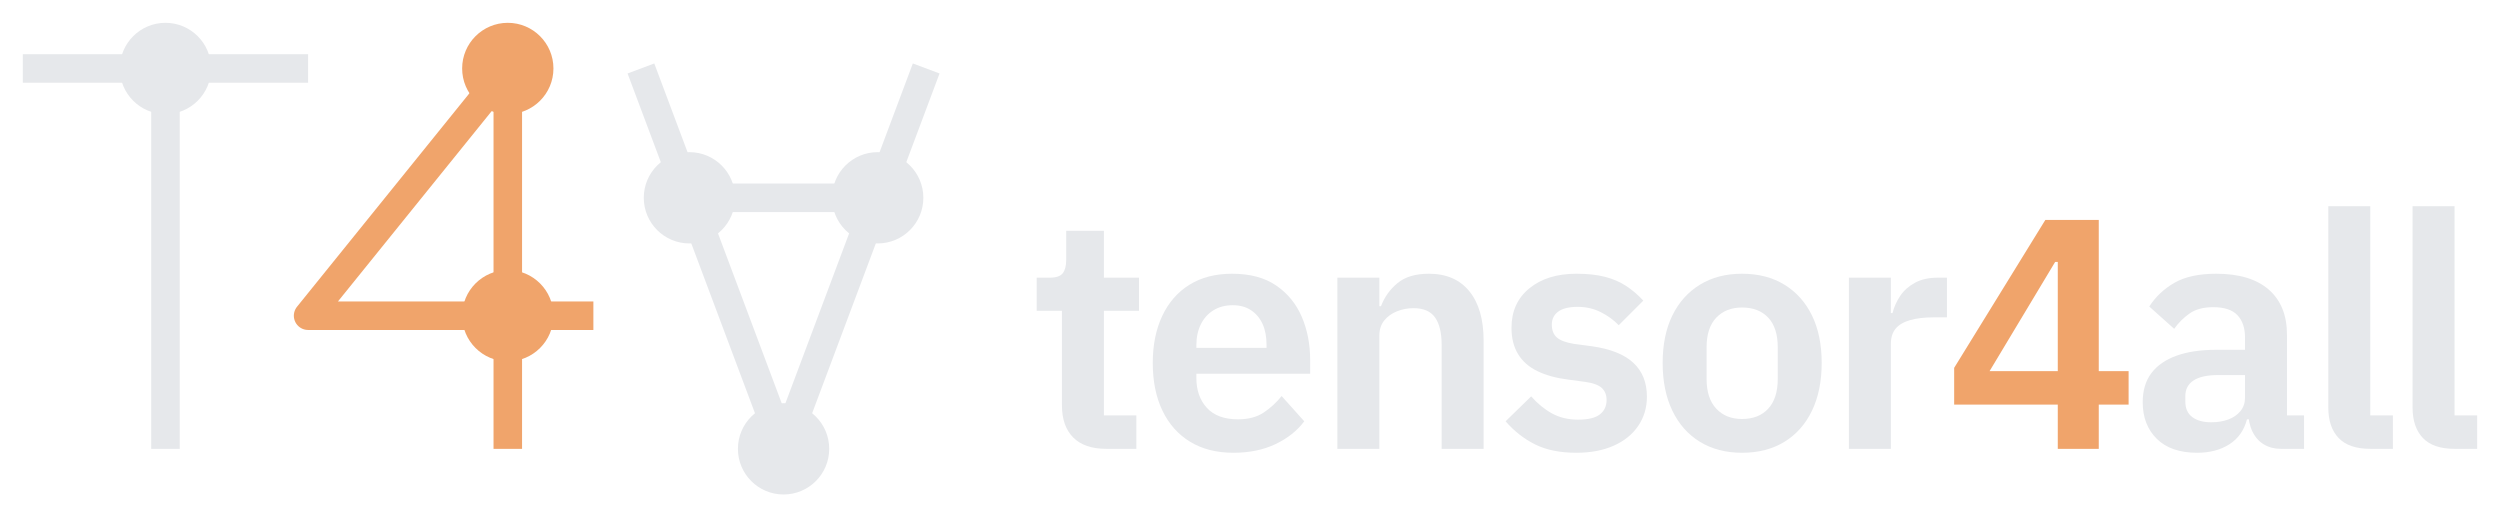
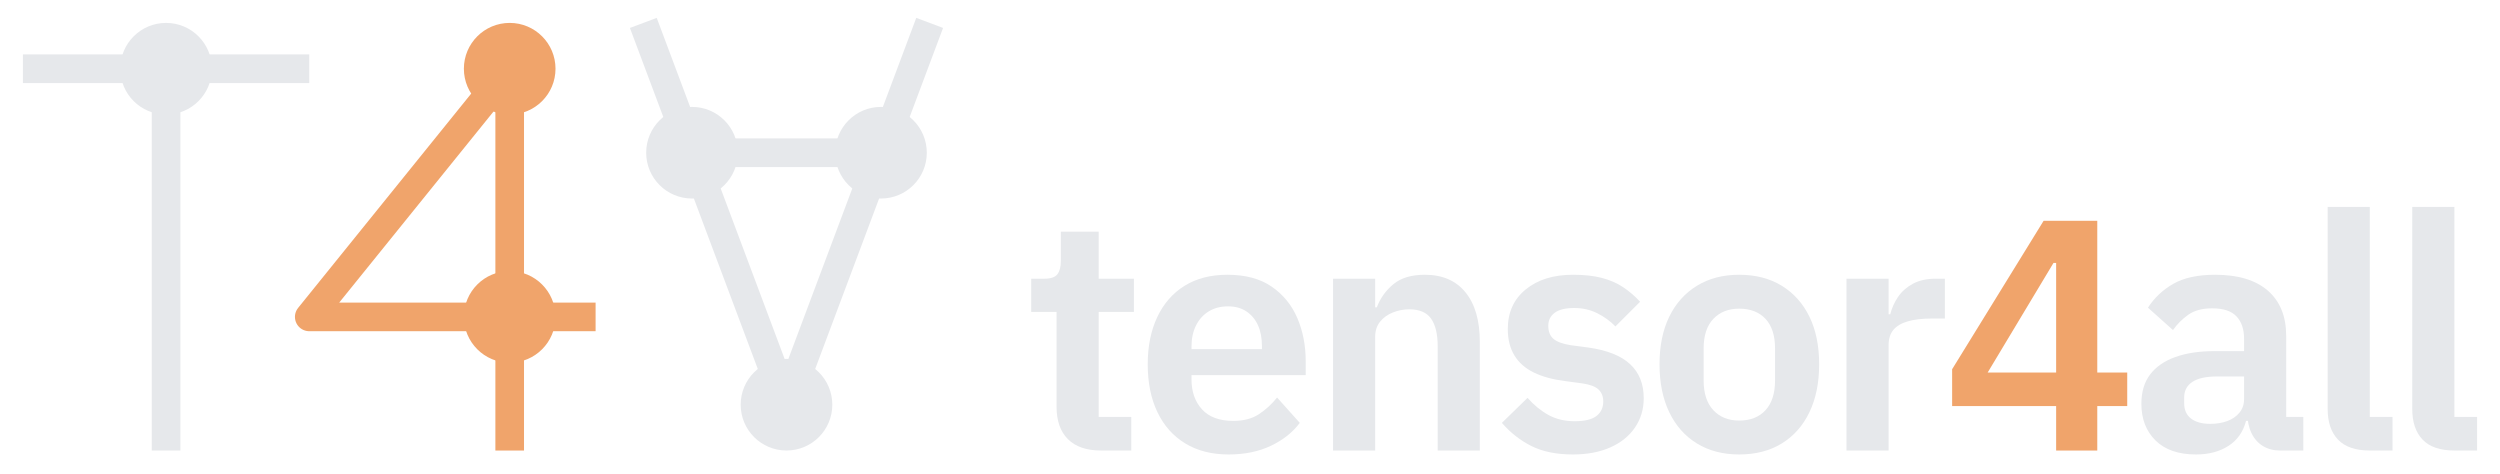
- <svg xmlns="http://www.w3.org/2000/svg" viewBox="-12.00 4.00 1314.51 272.00" role="img" aria-labelledby="t">
+ <svg xmlns="http://www.w3.org/2000/svg" viewBox="-12.00 4.00 1309.61 248.00" role="img" aria-labelledby="t">
  <g fill="none" stroke-width="15.00" stroke-linecap="butt" stroke-linejoin="round">
    <g stroke="#e6e8eb">
      <path d="M0.0 40.0H150.0M75.0 40.0V240.0" />
-       <path d="M325.0 40.0L400.0 240.0L475.0 40.0M350.50 108.00H449.50" />
+       <path d="M325.0 16.0L400.0 216.0L475.0 16.0M350.50 84.00H449.50" />
    </g>
    <g stroke="#f0a46b">
      <path d="M255.0 40.0L150.0 170.0H300.0M255.0 40.0V240.0" />
    </g>
  </g>
  <g fill="#e6e8eb">
    <circle cx="75.00" cy="40.00" r="24.00" />
-     <circle cx="350.50" cy="108.00" r="24.00" />
-     <circle cx="449.50" cy="108.00" r="24.00" />
-     <circle cx="400.00" cy="240.00" r="24.00" />
+     <circle cx="350.50" cy="84.00" r="24.00" />
+     <circle cx="449.50" cy="84.00" r="24.00" />
+     <circle cx="400.00" cy="216.00" r="24.00" />
  </g>
  <g fill="#f0a46b">
    <circle cx="255.00" cy="40.00" r="24.00" />
    <circle cx="255.00" cy="170.00" r="24.00" />
  </g>
-   <path fill="#e6e8eb" d="M585.506 240.0H569.644Q558.264 240.0 552.316 234.052Q546.368 228.103 546.368 217.069V167.414H533.092V150.0H539.989Q544.989 150.0 546.799 147.672Q548.609 145.345 548.609 140.69V125.345H568.437V150.0H586.885V167.414H568.437V222.414H585.506Z" />
-   <path fill="#e6e8eb" d="M636.54 242.069Q623.264 242.069 613.782 236.293Q604.299 230.517 599.213 219.914Q594.126 209.31 594.126 194.828Q594.126 180.69 599.126 170.086Q604.126 159.483 613.437 153.707Q622.747 147.931 635.851 147.931Q649.989 147.931 659.04 154.138Q668.092 160.345 672.489 170.603Q676.885 180.862 676.885 193.276V200.517H617.058V202.759Q617.058 212.414 622.575 218.448Q628.092 224.483 638.954 224.483Q647.058 224.483 652.402 220.948Q657.747 217.414 661.885 212.241L673.782 225.517Q668.264 232.931 658.695 237.5Q649.126 242.069 636.54 242.069ZM636.195 164.483Q630.333 164.483 626.023 167.155Q621.713 169.828 619.385 174.569Q617.058 179.31 617.058 185.517V186.897H653.954V185.345Q653.954 178.966 651.885 174.397Q649.816 169.828 645.851 167.155Q641.885 164.483 636.195 164.483Z" />
-   <path fill="#e6e8eb" d="M713.264 240.0H691.195V150.0H713.264V165.0H714.126Q716.885 157.759 722.833 152.845Q728.782 147.931 739.299 147.931Q753.092 147.931 760.592 157.155Q768.092 166.379 768.092 183.103V240.0H746.023V185.345Q746.023 175.862 742.575 170.948Q739.126 166.034 731.195 166.034Q726.713 166.034 722.575 167.672Q718.437 169.31 715.851 172.5Q713.264 175.69 713.264 180.517Z" />
-   <path fill="#e6e8eb" d="M816.885 242.069Q803.954 242.069 795.161 237.672Q786.368 233.276 779.644 225.517L793.092 212.414Q798.092 218.103 804.04 221.379Q809.989 224.655 817.747 224.655Q825.678 224.655 829.213 221.897Q832.747 219.138 832.747 214.31Q832.747 210.345 830.247 208.017Q827.747 205.69 821.713 204.828L812.747 203.621Q803.092 202.414 796.368 199.138Q789.644 195.862 786.195 190.172Q782.747 184.483 782.747 176.379Q782.747 163.276 792.144 155.603Q801.54 147.931 816.885 147.931Q825.678 147.931 831.971 149.569Q838.264 151.207 843.092 154.397Q847.92 157.586 852.058 162.069L839.126 175.0Q835.161 170.862 829.644 168.103Q824.126 165.345 817.575 165.345Q810.678 165.345 807.316 167.845Q803.954 170.345 803.954 174.655Q803.954 179.138 806.626 181.466Q809.299 183.793 815.678 184.828L824.816 186.034Q839.644 188.103 846.799 194.741Q853.954 201.379 853.954 212.586Q853.954 221.207 849.385 227.931Q844.816 234.655 836.454 238.362Q828.092 242.069 816.885 242.069Z" />
-   <path fill="#e6e8eb" d="M903.954 242.069Q891.195 242.069 881.799 236.293Q872.402 230.517 867.316 219.914Q862.23 209.31 862.23 194.828Q862.23 180.345 867.316 169.914Q872.402 159.483 881.799 153.707Q891.195 147.931 903.954 147.931Q916.885 147.931 926.282 153.707Q935.678 159.483 940.764 169.914Q945.851 180.345 945.851 194.828Q945.851 209.31 940.764 219.914Q935.678 230.517 926.282 236.293Q916.885 242.069 903.954 242.069ZM903.954 224.31Q912.747 224.31 917.747 218.879Q922.747 213.448 922.747 203.276V186.552Q922.747 176.379 917.747 171.034Q912.747 165.69 903.954 165.69Q895.506 165.69 890.42 171.034Q885.333 176.379 885.333 186.552V203.276Q885.333 213.448 890.42 218.879Q895.506 224.31 903.954 224.31Z" />
-   <path fill="#e6e8eb" d="M982.23 240.0H960.161V150.0H982.23V168.621H983.092Q984.299 163.793 987.144 159.569Q989.989 155.345 994.902 152.672Q999.816 150.0 1006.885 150.0H1011.713V170.862H1004.816Q997.402 170.862 992.316 172.328Q987.23 173.793 984.73 176.81Q982.23 179.828 982.23 184.828Z" />
-   <path fill="#f0a46b" d="M1091.54 240.0H1069.989V216.724H1015.506V197.414L1063.437 119.655H1091.54V199.138H1107.23V216.724H1091.54ZM1068.609 141.724 1034.126 199.138H1069.989V141.724Z" />
-   <path fill="#e6e8eb" d="M1199.471 240.0H1187.23Q1182.23 240.0 1178.351 237.672Q1174.471 235.345 1172.316 230.862Q1170.161 226.379 1170.161 220.345V218.448L1175.678 224.483H1169.471Q1167.23 233.103 1160.247 237.586Q1153.264 242.069 1143.264 242.069Q1129.471 242.069 1122.058 234.741Q1114.644 227.414 1114.644 215.517Q1114.644 206.207 1119.213 200.172Q1123.782 194.138 1132.402 191.034Q1141.023 187.931 1153.092 187.931H1168.437V181.379Q1168.437 173.966 1164.471 169.741Q1160.506 165.517 1151.713 165.517Q1143.954 165.517 1139.213 168.879Q1134.471 172.241 1131.195 176.897L1118.092 165.172Q1123.092 157.414 1131.368 152.672Q1139.644 147.931 1153.264 147.931Q1171.368 147.931 1180.937 156.293Q1190.506 164.655 1190.506 180.0V222.414H1199.471ZM1168.437 201.207H1154.299Q1145.678 201.207 1141.368 204.052Q1137.058 206.897 1137.058 212.241V215.172Q1137.058 220.517 1140.678 223.276Q1144.299 226.034 1150.678 226.034Q1155.678 226.034 1159.644 224.569Q1163.609 223.103 1166.023 220.172Q1168.437 217.241 1168.437 213.103Z" />
-   <path fill="#e6e8eb" d="M1246.195 240.0H1234.299Q1223.092 240.0 1217.661 234.31Q1212.23 228.621 1212.23 218.276V112.414H1234.299V222.414H1246.195Z" />
-   <path fill="#e6e8eb" d="M1290.506 240.0H1278.609Q1267.402 240.0 1261.971 234.31Q1256.54 228.621 1256.54 218.276V112.414H1278.609V222.414H1290.506Z" />
+   <path fill="#e6e8eb" d="M580.61 240.0H564.748Q553.368 240.0 547.42 234.052Q541.472 228.103 541.472 217.069V167.414H528.196V150.0H535.093Q540.093 150.0 541.903 147.672Q543.713 145.345 543.713 140.69V125.345H563.541V150.0H581.989V167.414H563.541V222.414H580.61Z" />
+   <path fill="#e6e8eb" d="M631.644 242.069Q618.368 242.069 608.886 236.293Q599.403 230.517 594.317 219.914Q589.23 209.31 589.23 194.828Q589.23 180.69 594.23 170.086Q599.23 159.483 608.541 153.707Q617.851 147.931 630.955 147.931Q645.093 147.931 654.144 154.138Q663.196 160.345 667.593 170.603Q671.989 180.862 671.989 193.276V200.517H612.162V202.759Q612.162 212.414 617.679 218.448Q623.196 224.483 634.058 224.483Q642.162 224.483 647.506 220.948Q652.851 217.414 656.989 212.241L668.886 225.517Q663.368 232.931 653.799 237.5Q644.23 242.069 631.644 242.069ZM631.299 164.483Q625.437 164.483 621.127 167.155Q616.817 169.828 614.489 174.569Q612.162 179.31 612.162 185.517V186.897H649.058V185.345Q649.058 178.966 646.989 174.397Q644.92 169.828 640.955 167.155Q636.989 164.483 631.299 164.483Z" />
+   <path fill="#e6e8eb" d="M708.368 240.0H686.299V150.0H708.368V165.0H709.23Q711.989 157.759 717.937 152.845Q723.886 147.931 734.403 147.931Q748.196 147.931 755.696 157.155Q763.196 166.379 763.196 183.103V240.0H741.127V185.345Q741.127 175.862 737.679 170.948Q734.23 166.034 726.299 166.034Q721.817 166.034 717.679 167.672Q713.541 169.31 710.955 172.5Q708.368 175.69 708.368 180.517Z" />
+   <path fill="#e6e8eb" d="M811.989 242.069Q799.058 242.069 790.265 237.672Q781.472 233.276 774.748 225.517L788.196 212.414Q793.196 218.103 799.144 221.379Q805.093 224.655 812.851 224.655Q820.782 224.655 824.317 221.897Q827.851 219.138 827.851 214.31Q827.851 210.345 825.351 208.017Q822.851 205.69 816.817 204.828L807.851 203.621Q798.196 202.414 791.472 199.138Q784.748 195.862 781.299 190.172Q777.851 184.483 777.851 176.379Q777.851 163.276 787.248 155.603Q796.644 147.931 811.989 147.931Q820.782 147.931 827.075 149.569Q833.368 151.207 838.196 154.397Q843.024 157.586 847.162 162.069L834.23 175.0Q830.265 170.862 824.748 168.103Q819.23 165.345 812.679 165.345Q805.782 165.345 802.42 167.845Q799.058 170.345 799.058 174.655Q799.058 179.138 801.73 181.466Q804.403 183.793 810.782 184.828L819.92 186.034Q834.748 188.103 841.903 194.741Q849.058 201.379 849.058 212.586Q849.058 221.207 844.489 227.931Q839.92 234.655 831.558 238.362Q823.196 242.069 811.989 242.069Z" />
+   <path fill="#e6e8eb" d="M899.058 242.069Q886.299 242.069 876.903 236.293Q867.506 230.517 862.42 219.914Q857.334 209.31 857.334 194.828Q857.334 180.345 862.42 169.914Q867.506 159.483 876.903 153.707Q886.299 147.931 899.058 147.931Q911.989 147.931 921.386 153.707Q930.782 159.483 935.868 169.914Q940.955 180.345 940.955 194.828Q940.955 209.31 935.868 219.914Q930.782 230.517 921.386 236.293Q911.989 242.069 899.058 242.069ZM899.058 224.31Q907.851 224.31 912.851 218.879Q917.851 213.448 917.851 203.276V186.552Q917.851 176.379 912.851 171.034Q907.851 165.69 899.058 165.69Q890.61 165.69 885.524 171.034Q880.437 176.379 880.437 186.552V203.276Q880.437 213.448 885.524 218.879Q890.61 224.31 899.058 224.31Z" />
+   <path fill="#e6e8eb" d="M977.334 240.0H955.265V150.0H977.334V168.621H978.196Q979.403 163.793 982.248 159.569Q985.093 155.345 990.006 152.672Q994.92 150.0 1001.989 150.0H1006.817V170.862H999.92Q992.506 170.862 987.42 172.328Q982.334 173.793 979.834 176.81Q977.334 179.828 977.334 184.828Z" />
+   <path fill="#f0a46b" d="M1086.644 240.0H1065.093V216.724H1010.61V197.414L1058.541 119.655H1086.644V199.138H1102.334V216.724H1086.644ZM1063.713 141.724 1029.23 199.138H1065.093V141.724Z" />
+   <path fill="#e6e8eb" d="M1194.575 240.0H1182.334Q1177.334 240.0 1173.455 237.672Q1169.575 235.345 1167.42 230.862Q1165.265 226.379 1165.265 220.345V218.448L1170.782 224.483H1164.575Q1162.334 233.103 1155.351 237.586Q1148.368 242.069 1138.368 242.069Q1124.575 242.069 1117.162 234.741Q1109.748 227.414 1109.748 215.517Q1109.748 206.207 1114.317 200.172Q1118.886 194.138 1127.506 191.034Q1136.127 187.931 1148.196 187.931H1163.541V181.379Q1163.541 173.966 1159.575 169.741Q1155.61 165.517 1146.817 165.517Q1139.058 165.517 1134.317 168.879Q1129.575 172.241 1126.299 176.897L1113.196 165.172Q1118.196 157.414 1126.472 152.672Q1134.748 147.931 1148.368 147.931Q1166.472 147.931 1176.041 156.293Q1185.61 164.655 1185.61 180.0V222.414H1194.575ZM1163.541 201.207H1149.403Q1140.782 201.207 1136.472 204.052Q1132.162 206.897 1132.162 212.241V215.172Q1132.162 220.517 1135.782 223.276Q1139.403 226.034 1145.782 226.034Q1150.782 226.034 1154.748 224.569Q1158.713 223.103 1161.127 220.172Q1163.541 217.241 1163.541 213.103Z" />
+   <path fill="#e6e8eb" d="M1241.299 240.0H1229.403Q1218.196 240.0 1212.765 234.31Q1207.334 228.621 1207.334 218.276V112.414H1229.403V222.414H1241.299Z" />
+   <path fill="#e6e8eb" d="M1285.61 240.0H1273.713Q1262.506 240.0 1257.075 234.31Q1251.644 228.621 1251.644 218.276V112.414H1273.713V222.414H1285.61Z" />
</svg>
